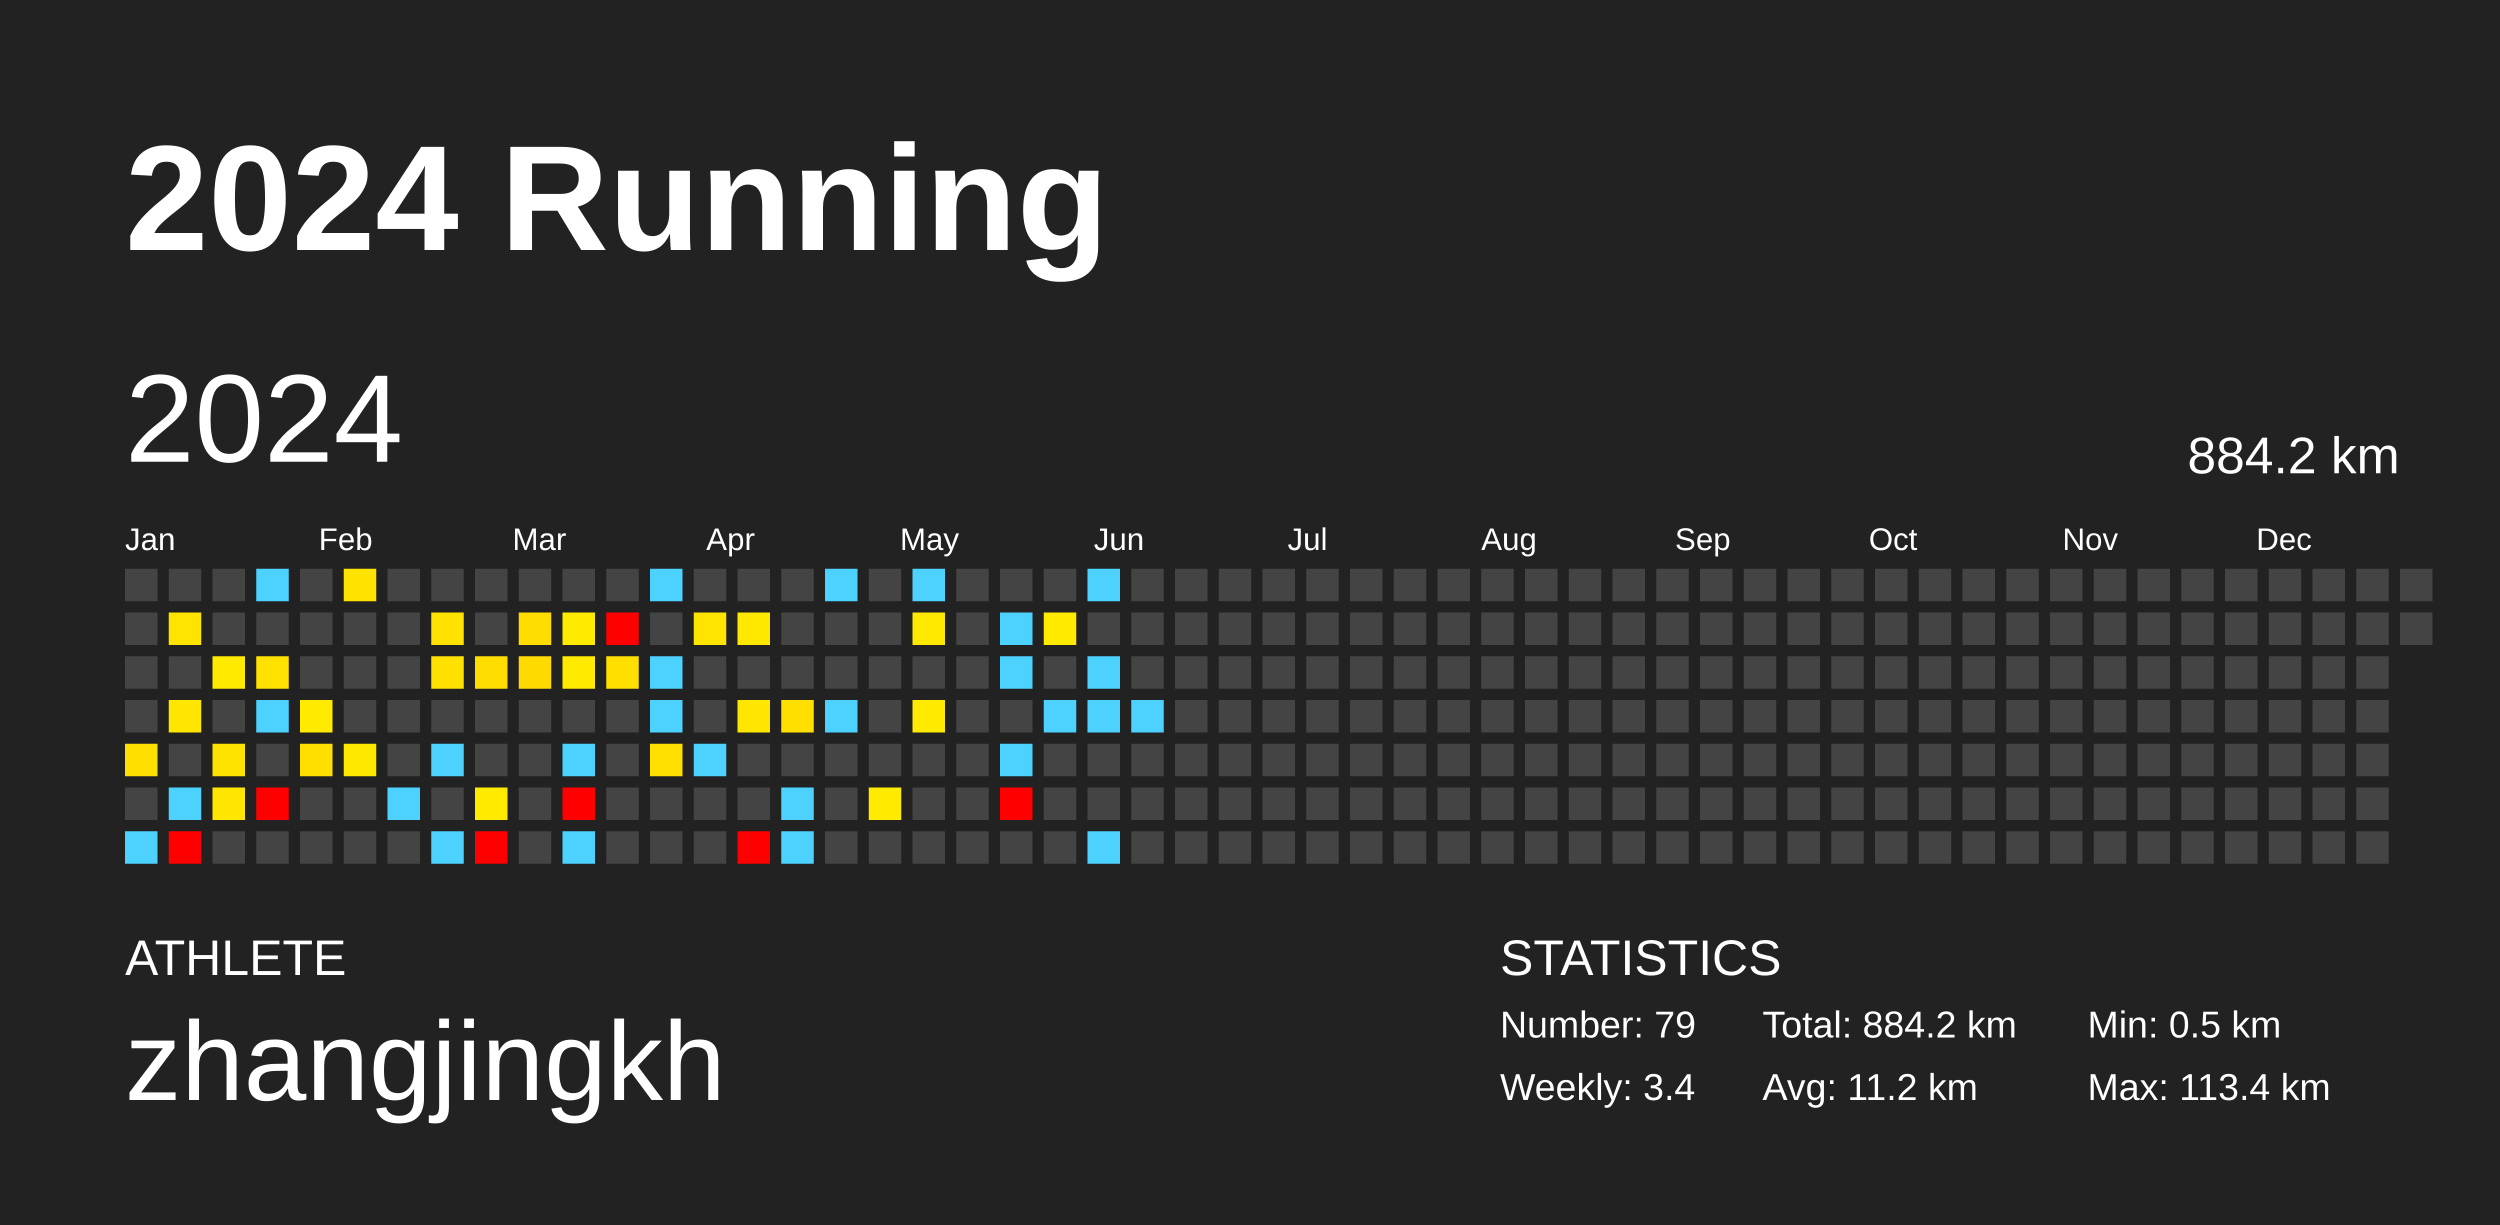
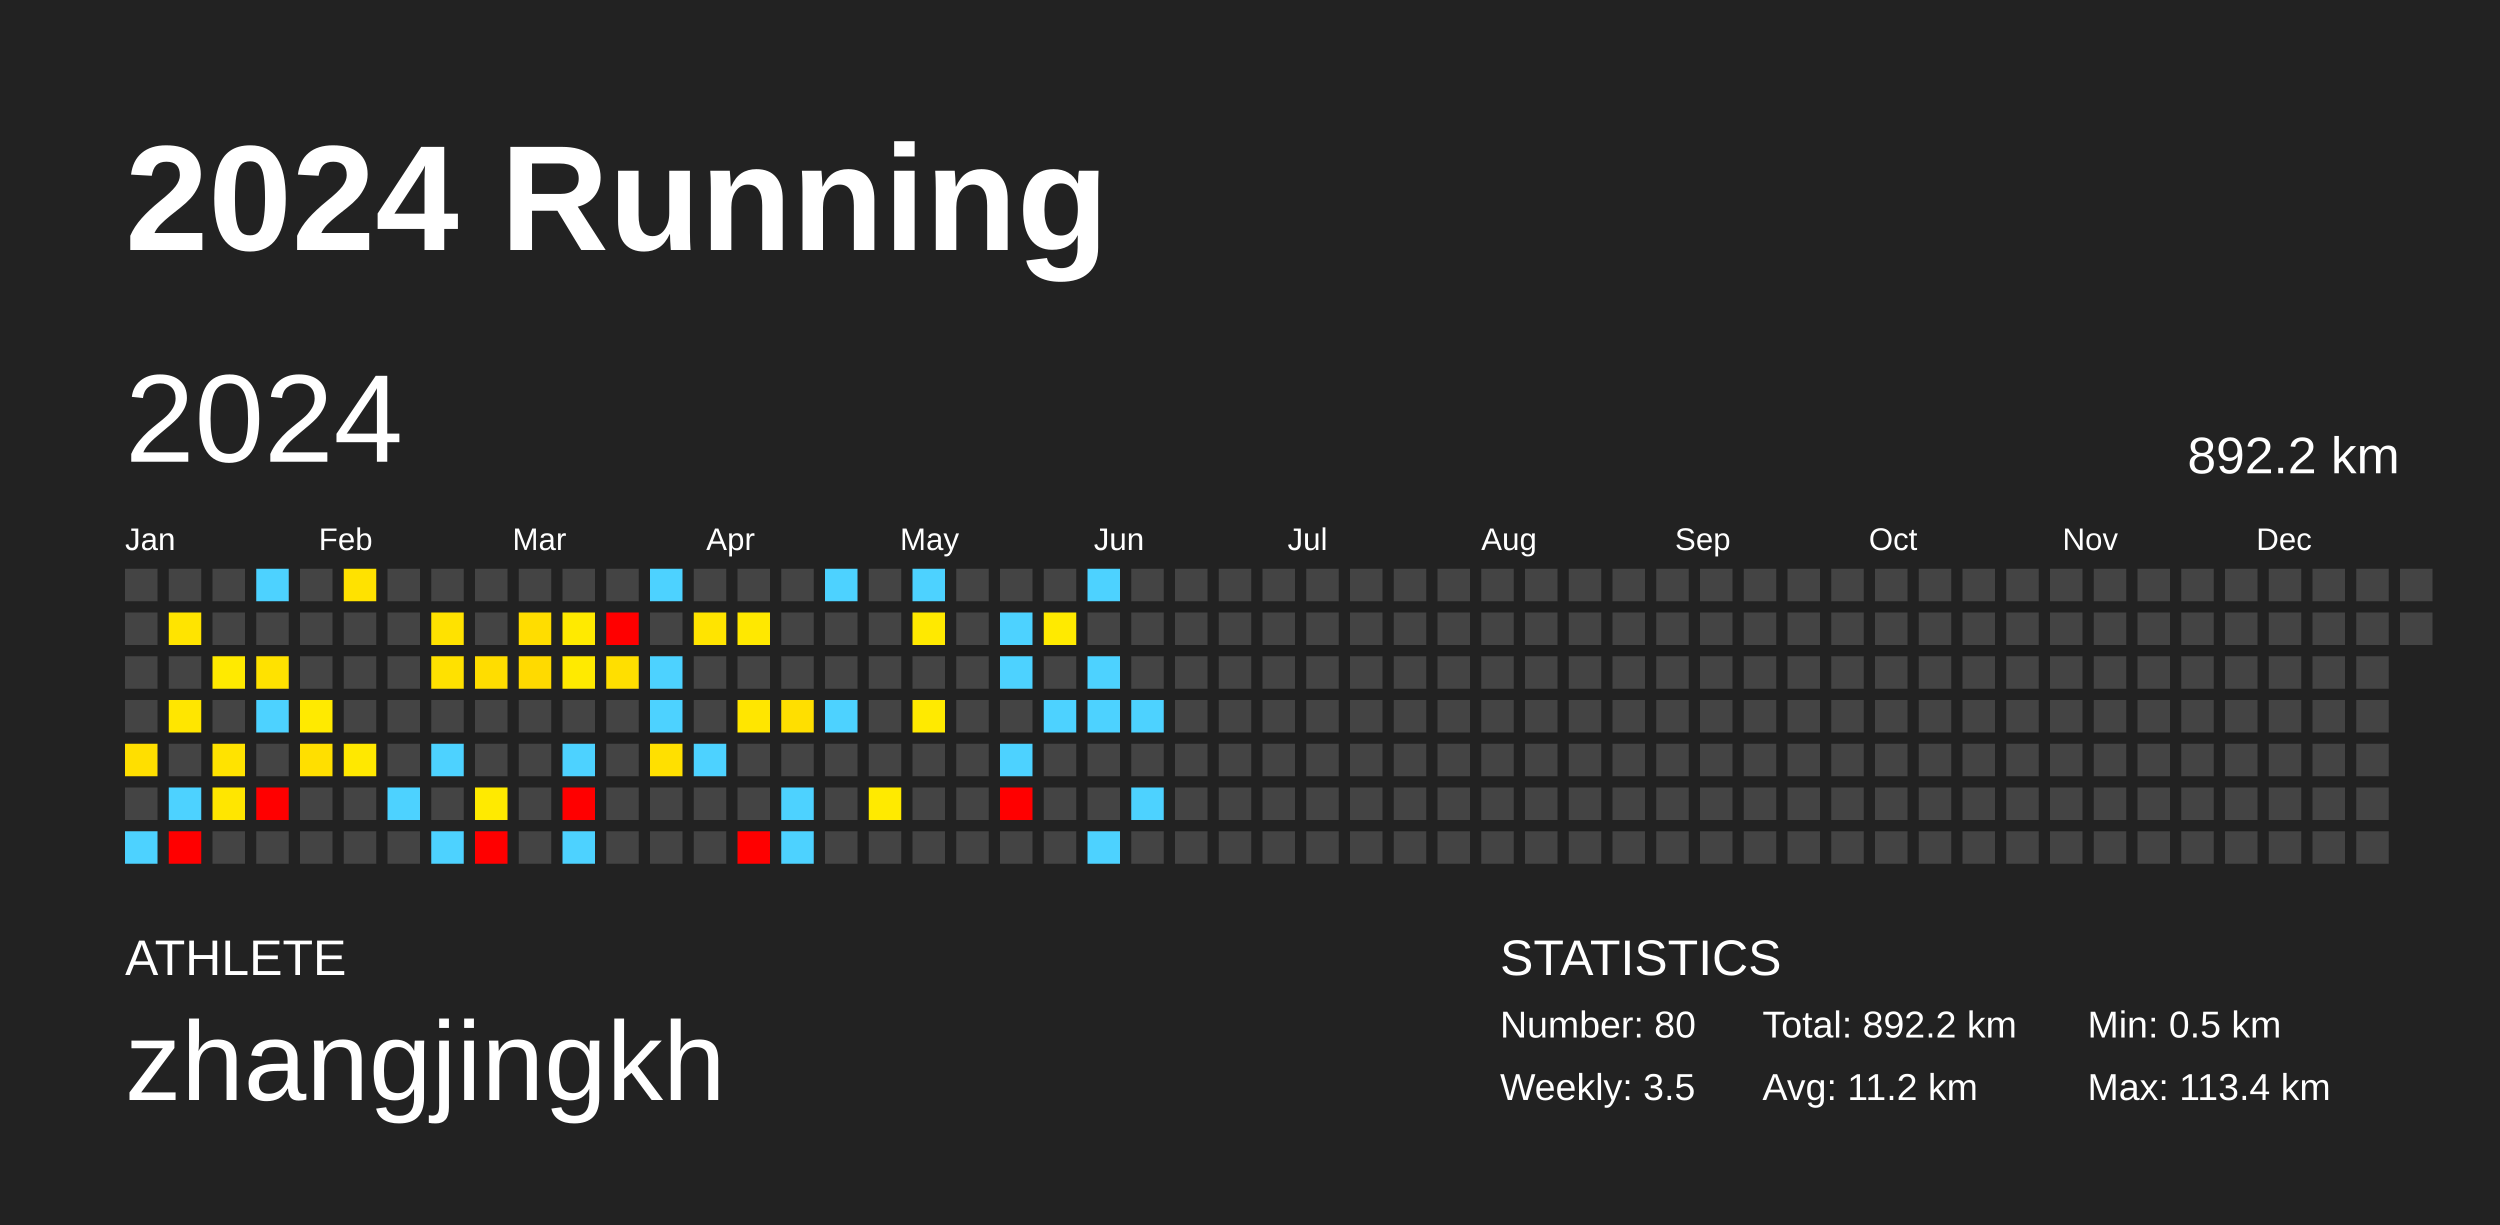
<svg xmlns="http://www.w3.org/2000/svg" baseProfile="full" height="98mm" version="1.1" viewBox="0,0,200,98" width="200mm">
  <defs />
  <rect fill="#222222" height="98" width="200" x="0" y="0" />
  <text fill="#FFFFFF" style="font-size:12px; font-family:Arial; font-weight:bold;" x="10" y="20">2024 Running</text>
  <text fill="#FFFFFF" style="font-size:4px; font-family:Arial" x="10" y="78">ATHLETE</text>
  <text fill="#FFFFFF" style="font-size:9px; font-family:Arial" x="10" y="88">zhangjingkh</text>
  <text fill="#FFFFFF" style="font-size:4px; font-family:Arial" x="120" y="78">STATISTICS</text>
-   <text fill="#FFFFFF" style="font-size:3px; font-family:Arial" x="120" y="83">Number: 79</text>
-   <text fill="#FFFFFF" style="font-size:3px; font-family:Arial" x="120" y="88">Weekly: 3.4</text>
-   <text fill="#FFFFFF" style="font-size:3px; font-family:Arial" x="141" y="83">Total: 884.2 km</text>
+   <text fill="#FFFFFF" style="font-size:3px; font-family:Arial" x="120" y="83">Number: 80</text>
+   <text fill="#FFFFFF" style="font-size:3px; font-family:Arial" x="120" y="88">Weekly: 3.5</text>
+   <text fill="#FFFFFF" style="font-size:3px; font-family:Arial" x="141" y="83">Total: 892.2 km</text>
  <text fill="#FFFFFF" style="font-size:3px; font-family:Arial" x="141" y="88">Avg: 11.2 km</text>
  <text fill="#FFFFFF" style="font-size:3px; font-family:Arial" x="167" y="83">Min: 0.5 km</text>
  <text fill="#FFFFFF" style="font-size:3px; font-family:Arial" x="167" y="88">Max: 113.4 km</text>
  <text dominant-baseline="hanging" fill="#FFFFFF" style="font-size:10.0px; font-family:Arial;" x="10" y="30">2024</text>
-   <text dominant-baseline="hanging" fill="#FFFFFF" style="font-size:4.125px; font-family:Arial;" x="175" y="35">884.2 km</text>
+   <text dominant-baseline="hanging" fill="#FFFFFF" style="font-size:4.125px; font-family:Arial;" x="175" y="35">892.2 km</text>
  <text fill="#FFFFFF" style="font-size:2.5px; font-family:Arial" x="10.0" y="44">Jan</text>
  <text fill="#FFFFFF" style="font-size:2.5px; font-family:Arial" x="25.5" y="44">Feb</text>
  <text fill="#FFFFFF" style="font-size:2.5px; font-family:Arial" x="41.0" y="44">Mar</text>
  <text fill="#FFFFFF" style="font-size:2.5px; font-family:Arial" x="56.5" y="44">Apr</text>
  <text fill="#FFFFFF" style="font-size:2.5px; font-family:Arial" x="72.0" y="44">May</text>
  <text fill="#FFFFFF" style="font-size:2.5px; font-family:Arial" x="87.5" y="44">Jun</text>
  <text fill="#FFFFFF" style="font-size:2.5px; font-family:Arial" x="103.0" y="44">Jul</text>
  <text fill="#FFFFFF" style="font-size:2.5px; font-family:Arial" x="118.5" y="44">Aug</text>
  <text fill="#FFFFFF" style="font-size:2.5px; font-family:Arial" x="134.0" y="44">Sep</text>
  <text fill="#FFFFFF" style="font-size:2.5px; font-family:Arial" x="149.5" y="44">Oct</text>
  <text fill="#FFFFFF" style="font-size:2.5px; font-family:Arial" x="165.0" y="44">Nov</text>
  <text fill="#FFFFFF" style="font-size:2.5px; font-family:Arial" x="180.5" y="44">Dec</text>
  <rect fill="#444444" height="2.6" width="2.6" x="10.0" y="45.5" />
  <rect fill="#444444" height="2.6" width="2.6" x="10.0" y="49.0" />
  <rect fill="#444444" height="2.6" width="2.6" x="10.0" y="52.5" />
  <rect fill="#444444" height="2.6" width="2.6" x="10.0" y="56.0" />
  <rect fill="#ffdf00" height="2.6" width="2.6" x="10.0" y="59.5" />
  <rect fill="#444444" height="2.6" width="2.6" x="10.0" y="63.0" />
  <rect fill="#4dd2ff" height="2.6" width="2.6" x="10.0" y="66.5" />
  <rect fill="#444444" height="2.6" width="2.6" x="13.5" y="45.5" />
  <rect fill="#ffe400" height="2.6" width="2.6" x="13.5" y="49.0" />
  <rect fill="#444444" height="2.6" width="2.6" x="13.5" y="52.5" />
  <rect fill="#ffe600" height="2.6" width="2.6" x="13.5" y="56.0" />
  <rect fill="#444444" height="2.6" width="2.6" x="13.5" y="59.5" />
  <rect fill="#4dd2ff" height="2.6" width="2.6" x="13.5" y="63.0" />
  <rect fill="red" height="2.6" width="2.6" x="13.5" y="66.5" />
  <rect fill="#444444" height="2.6" width="2.6" x="17.0" y="45.5" />
  <rect fill="#444444" height="2.6" width="2.6" x="17.0" y="49.0" />
  <rect fill="#ffea00" height="2.6" width="2.6" x="17.0" y="52.5" />
  <rect fill="#444444" height="2.6" width="2.6" x="17.0" y="56.0" />
  <rect fill="#ffe300" height="2.6" width="2.6" x="17.0" y="59.5" />
  <rect fill="#ffe600" height="2.6" width="2.6" x="17.0" y="63.0" />
  <rect fill="#444444" height="2.6" width="2.6" x="17.0" y="66.5" />
  <rect fill="#4dd2ff" height="2.6" width="2.6" x="20.5" y="45.5" />
  <rect fill="#444444" height="2.6" width="2.6" x="20.5" y="49.0" />
  <rect fill="#ffe200" height="2.6" width="2.6" x="20.5" y="52.5" />
  <rect fill="#4dd2ff" height="2.6" width="2.6" x="20.5" y="56.0" />
  <rect fill="#444444" height="2.6" width="2.6" x="20.5" y="59.5" />
  <rect fill="red" height="2.6" width="2.6" x="20.5" y="63.0" />
  <rect fill="#444444" height="2.6" width="2.6" x="20.5" y="66.5" />
  <rect fill="#444444" height="2.6" width="2.6" x="24.0" y="45.5" />
  <rect fill="#444444" height="2.6" width="2.6" x="24.0" y="49.0" />
  <rect fill="#444444" height="2.6" width="2.6" x="24.0" y="52.5" />
  <rect fill="#ffea00" height="2.6" width="2.6" x="24.0" y="56.0" />
  <rect fill="#ffdf00" height="2.6" width="2.6" x="24.0" y="59.5" />
  <rect fill="#444444" height="2.6" width="2.6" x="24.0" y="63.0" />
  <rect fill="#444444" height="2.6" width="2.6" x="24.0" y="66.5" />
  <rect fill="#ffe200" height="2.6" width="2.6" x="27.5" y="45.5" />
  <rect fill="#444444" height="2.6" width="2.6" x="27.5" y="49.0" />
  <rect fill="#444444" height="2.6" width="2.6" x="27.5" y="52.5" />
  <rect fill="#444444" height="2.6" width="2.6" x="27.5" y="56.0" />
  <rect fill="#ffe800" height="2.6" width="2.6" x="27.5" y="59.5" />
  <rect fill="#444444" height="2.6" width="2.6" x="27.5" y="63.0" />
  <rect fill="#444444" height="2.6" width="2.6" x="27.5" y="66.5" />
  <rect fill="#444444" height="2.6" width="2.6" x="31.0" y="45.5" />
  <rect fill="#444444" height="2.6" width="2.6" x="31.0" y="49.0" />
  <rect fill="#444444" height="2.6" width="2.6" x="31.0" y="52.5" />
  <rect fill="#444444" height="2.6" width="2.6" x="31.0" y="56.0" />
  <rect fill="#444444" height="2.6" width="2.6" x="31.0" y="59.5" />
  <rect fill="#4dd2ff" height="2.6" width="2.6" x="31.0" y="63.0" />
  <rect fill="#444444" height="2.6" width="2.6" x="31.0" y="66.5" />
  <rect fill="#444444" height="2.6" width="2.6" x="34.5" y="45.5" />
  <rect fill="#ffe200" height="2.6" width="2.6" x="34.5" y="49.0" />
  <rect fill="#ffe100" height="2.6" width="2.6" x="34.5" y="52.5" />
  <rect fill="#444444" height="2.6" width="2.6" x="34.5" y="56.0" />
  <rect fill="#4dd2ff" height="2.6" width="2.6" x="34.5" y="59.5" />
  <rect fill="#444444" height="2.6" width="2.6" x="34.5" y="63.0" />
  <rect fill="#4dd2ff" height="2.6" width="2.6" x="34.5" y="66.5" />
  <rect fill="#444444" height="2.6" width="2.6" x="38.0" y="45.5" />
  <rect fill="#444444" height="2.6" width="2.6" x="38.0" y="49.0" />
  <rect fill="#ffdd00" height="2.6" width="2.6" x="38.0" y="52.5" />
  <rect fill="#444444" height="2.6" width="2.6" x="38.0" y="56.0" />
  <rect fill="#444444" height="2.6" width="2.6" x="38.0" y="59.5" />
  <rect fill="#ffea00" height="2.6" width="2.6" x="38.0" y="63.0" />
  <rect fill="red" height="2.6" width="2.6" x="38.0" y="66.5" />
  <rect fill="#444444" height="2.6" width="2.6" x="41.5" y="45.5" />
  <rect fill="#ffdd00" height="2.6" width="2.6" x="41.5" y="49.0" />
  <rect fill="#ffda00" height="2.6" width="2.6" x="41.5" y="52.5" />
  <rect fill="#444444" height="2.6" width="2.6" x="41.5" y="56.0" />
  <rect fill="#444444" height="2.6" width="2.6" x="41.5" y="59.5" />
  <rect fill="#444444" height="2.6" width="2.6" x="41.5" y="63.0" />
  <rect fill="#444444" height="2.6" width="2.6" x="41.5" y="66.5" />
  <rect fill="#444444" height="2.6" width="2.6" x="45.0" y="45.5" />
  <rect fill="#ffea00" height="2.6" width="2.6" x="45.0" y="49.0" />
  <rect fill="#ffea00" height="2.6" width="2.6" x="45.0" y="52.5" />
  <rect fill="#444444" height="2.6" width="2.6" x="45.0" y="56.0" />
  <rect fill="#4dd2ff" height="2.6" width="2.6" x="45.0" y="59.5" />
  <rect fill="red" height="2.6" width="2.6" x="45.0" y="63.0" />
  <rect fill="#4dd2ff" height="2.6" width="2.6" x="45.0" y="66.5" />
  <rect fill="#444444" height="2.6" width="2.6" x="48.5" y="45.5" />
  <rect fill="red" height="2.6" width="2.6" x="48.5" y="49.0" />
  <rect fill="#ffdf00" height="2.6" width="2.6" x="48.5" y="52.5" />
  <rect fill="#444444" height="2.6" width="2.6" x="48.5" y="56.0" />
  <rect fill="#444444" height="2.6" width="2.6" x="48.5" y="59.5" />
  <rect fill="#444444" height="2.6" width="2.6" x="48.5" y="63.0" />
  <rect fill="#444444" height="2.6" width="2.6" x="48.5" y="66.5" />
  <rect fill="#4dd2ff" height="2.6" width="2.6" x="52.0" y="45.5" />
  <rect fill="#444444" height="2.6" width="2.6" x="52.0" y="49.0" />
  <rect fill="#4dd2ff" height="2.6" width="2.6" x="52.0" y="52.5" />
  <rect fill="#4dd2ff" height="2.6" width="2.6" x="52.0" y="56.0" />
  <rect fill="#ffe000" height="2.6" width="2.6" x="52.0" y="59.5" />
  <rect fill="#444444" height="2.6" width="2.6" x="52.0" y="63.0" />
  <rect fill="#444444" height="2.6" width="2.6" x="52.0" y="66.5" />
  <rect fill="#444444" height="2.6" width="2.6" x="55.5" y="45.5" />
  <rect fill="#ffe400" height="2.6" width="2.6" x="55.5" y="49.0" />
  <rect fill="#444444" height="2.6" width="2.6" x="55.5" y="52.5" />
  <rect fill="#444444" height="2.6" width="2.6" x="55.5" y="56.0" />
  <rect fill="#4dd2ff" height="2.6" width="2.6" x="55.5" y="59.5" />
  <rect fill="#444444" height="2.6" width="2.6" x="55.5" y="63.0" />
  <rect fill="#444444" height="2.6" width="2.6" x="55.5" y="66.5" />
  <rect fill="#444444" height="2.6" width="2.6" x="59.0" y="45.5" />
  <rect fill="#ffe800" height="2.6" width="2.6" x="59.0" y="49.0" />
  <rect fill="#444444" height="2.6" width="2.6" x="59.0" y="52.5" />
  <rect fill="#ffe600" height="2.6" width="2.6" x="59.0" y="56.0" />
  <rect fill="#444444" height="2.6" width="2.6" x="59.0" y="59.5" />
  <rect fill="#444444" height="2.6" width="2.6" x="59.0" y="63.0" />
  <rect fill="red" height="2.6" width="2.6" x="59.0" y="66.5" />
  <rect fill="#444444" height="2.6" width="2.6" x="62.5" y="45.5" />
  <rect fill="#444444" height="2.6" width="2.6" x="62.5" y="49.0" />
  <rect fill="#444444" height="2.6" width="2.6" x="62.5" y="52.5" />
  <rect fill="#ffdf00" height="2.6" width="2.6" x="62.5" y="56.0" />
  <rect fill="#444444" height="2.6" width="2.6" x="62.5" y="59.5" />
  <rect fill="#4dd2ff" height="2.6" width="2.6" x="62.5" y="63.0" />
  <rect fill="#4dd2ff" height="2.6" width="2.6" x="62.5" y="66.5" />
  <rect fill="#4dd2ff" height="2.6" width="2.6" x="66.0" y="45.5" />
  <rect fill="#444444" height="2.6" width="2.6" x="66.0" y="49.0" />
  <rect fill="#444444" height="2.6" width="2.6" x="66.0" y="52.5" />
  <rect fill="#4dd2ff" height="2.6" width="2.6" x="66.0" y="56.0" />
  <rect fill="#444444" height="2.6" width="2.6" x="66.0" y="59.5" />
  <rect fill="#444444" height="2.6" width="2.6" x="66.0" y="63.0" />
  <rect fill="#444444" height="2.6" width="2.6" x="66.0" y="66.5" />
  <rect fill="#444444" height="2.6" width="2.6" x="69.5" y="45.5" />
  <rect fill="#444444" height="2.6" width="2.6" x="69.5" y="49.0" />
  <rect fill="#444444" height="2.6" width="2.6" x="69.5" y="52.5" />
  <rect fill="#444444" height="2.6" width="2.6" x="69.5" y="56.0" />
  <rect fill="#444444" height="2.6" width="2.6" x="69.5" y="59.5" />
  <rect fill="#ffea00" height="2.6" width="2.6" x="69.5" y="63.0" />
  <rect fill="#444444" height="2.6" width="2.6" x="69.5" y="66.5" />
  <rect fill="#4dd2ff" height="2.6" width="2.6" x="73.0" y="45.5" />
  <rect fill="#ffe900" height="2.6" width="2.6" x="73.0" y="49.0" />
  <rect fill="#444444" height="2.6" width="2.6" x="73.0" y="52.5" />
  <rect fill="#ffea00" height="2.6" width="2.6" x="73.0" y="56.0" />
  <rect fill="#444444" height="2.6" width="2.6" x="73.0" y="59.5" />
  <rect fill="#444444" height="2.6" width="2.6" x="73.0" y="63.0" />
  <rect fill="#444444" height="2.6" width="2.6" x="73.0" y="66.5" />
  <rect fill="#444444" height="2.6" width="2.6" x="76.5" y="45.5" />
  <rect fill="#444444" height="2.6" width="2.6" x="76.5" y="49.0" />
  <rect fill="#444444" height="2.6" width="2.6" x="76.5" y="52.5" />
  <rect fill="#444444" height="2.6" width="2.6" x="76.5" y="56.0" />
  <rect fill="#444444" height="2.6" width="2.6" x="76.5" y="59.5" />
  <rect fill="#444444" height="2.6" width="2.6" x="76.5" y="63.0" />
  <rect fill="#444444" height="2.6" width="2.6" x="76.5" y="66.5" />
  <rect fill="#444444" height="2.6" width="2.6" x="80.0" y="45.5" />
  <rect fill="#4dd2ff" height="2.6" width="2.6" x="80.0" y="49.0" />
  <rect fill="#4dd2ff" height="2.6" width="2.6" x="80.0" y="52.5" />
  <rect fill="#444444" height="2.6" width="2.6" x="80.0" y="56.0" />
  <rect fill="#4dd2ff" height="2.6" width="2.6" x="80.0" y="59.5" />
  <rect fill="red" height="2.6" width="2.6" x="80.0" y="63.0" />
  <rect fill="#444444" height="2.6" width="2.6" x="80.0" y="66.5" />
  <rect fill="#444444" height="2.6" width="2.6" x="83.5" y="45.5" />
  <rect fill="#ffea00" height="2.6" width="2.6" x="83.5" y="49.0" />
  <rect fill="#444444" height="2.6" width="2.6" x="83.5" y="52.5" />
  <rect fill="#4dd2ff" height="2.6" width="2.6" x="83.5" y="56.0" />
  <rect fill="#444444" height="2.6" width="2.6" x="83.5" y="59.5" />
  <rect fill="#444444" height="2.6" width="2.6" x="83.5" y="63.0" />
  <rect fill="#444444" height="2.6" width="2.6" x="83.5" y="66.5" />
  <rect fill="#4dd2ff" height="2.6" width="2.6" x="87.0" y="45.5" />
  <rect fill="#444444" height="2.6" width="2.6" x="87.0" y="49.0" />
  <rect fill="#4dd2ff" height="2.6" width="2.6" x="87.0" y="52.5" />
  <rect fill="#4dd2ff" height="2.6" width="2.6" x="87.0" y="56.0" />
  <rect fill="#444444" height="2.6" width="2.6" x="87.0" y="59.5" />
  <rect fill="#444444" height="2.6" width="2.6" x="87.0" y="63.0" />
  <rect fill="#4dd2ff" height="2.6" width="2.6" x="87.0" y="66.5" />
  <rect fill="#444444" height="2.6" width="2.6" x="90.5" y="45.5" />
  <rect fill="#444444" height="2.6" width="2.6" x="90.5" y="49.0" />
  <rect fill="#444444" height="2.6" width="2.6" x="90.5" y="52.5" />
  <rect fill="#4dd2ff" height="2.6" width="2.6" x="90.5" y="56.0" />
  <rect fill="#444444" height="2.6" width="2.6" x="90.5" y="59.5" />
-   <rect fill="#444444" height="2.6" width="2.6" x="90.5" y="63.0" />
+   <rect fill="#4dd2ff" height="2.6" width="2.6" x="90.5" y="63.0" />
  <rect fill="#444444" height="2.6" width="2.6" x="90.5" y="66.5" />
  <rect fill="#444444" height="2.6" width="2.6" x="94.0" y="45.5" />
  <rect fill="#444444" height="2.6" width="2.6" x="94.0" y="49.0" />
  <rect fill="#444444" height="2.6" width="2.6" x="94.0" y="52.5" />
  <rect fill="#444444" height="2.6" width="2.6" x="94.0" y="56.0" />
  <rect fill="#444444" height="2.6" width="2.6" x="94.0" y="59.5" />
  <rect fill="#444444" height="2.6" width="2.6" x="94.0" y="63.0" />
  <rect fill="#444444" height="2.6" width="2.6" x="94.0" y="66.5" />
  <rect fill="#444444" height="2.6" width="2.6" x="97.5" y="45.5" />
  <rect fill="#444444" height="2.6" width="2.6" x="97.5" y="49.0" />
  <rect fill="#444444" height="2.6" width="2.6" x="97.5" y="52.5" />
  <rect fill="#444444" height="2.6" width="2.6" x="97.5" y="56.0" />
  <rect fill="#444444" height="2.6" width="2.6" x="97.5" y="59.5" />
  <rect fill="#444444" height="2.6" width="2.6" x="97.5" y="63.0" />
  <rect fill="#444444" height="2.6" width="2.6" x="97.5" y="66.5" />
  <rect fill="#444444" height="2.6" width="2.6" x="101.0" y="45.5" />
  <rect fill="#444444" height="2.6" width="2.6" x="101.0" y="49.0" />
  <rect fill="#444444" height="2.6" width="2.6" x="101.0" y="52.5" />
  <rect fill="#444444" height="2.6" width="2.6" x="101.0" y="56.0" />
  <rect fill="#444444" height="2.6" width="2.6" x="101.0" y="59.5" />
  <rect fill="#444444" height="2.6" width="2.6" x="101.0" y="63.0" />
  <rect fill="#444444" height="2.6" width="2.6" x="101.0" y="66.5" />
  <rect fill="#444444" height="2.6" width="2.6" x="104.5" y="45.5" />
  <rect fill="#444444" height="2.6" width="2.6" x="104.5" y="49.0" />
  <rect fill="#444444" height="2.6" width="2.6" x="104.5" y="52.5" />
  <rect fill="#444444" height="2.6" width="2.6" x="104.5" y="56.0" />
  <rect fill="#444444" height="2.6" width="2.6" x="104.5" y="59.5" />
  <rect fill="#444444" height="2.6" width="2.6" x="104.5" y="63.0" />
  <rect fill="#444444" height="2.6" width="2.6" x="104.5" y="66.5" />
  <rect fill="#444444" height="2.6" width="2.6" x="108.0" y="45.5" />
  <rect fill="#444444" height="2.6" width="2.6" x="108.0" y="49.0" />
  <rect fill="#444444" height="2.6" width="2.6" x="108.0" y="52.5" />
  <rect fill="#444444" height="2.6" width="2.6" x="108.0" y="56.0" />
  <rect fill="#444444" height="2.6" width="2.6" x="108.0" y="59.5" />
  <rect fill="#444444" height="2.6" width="2.6" x="108.0" y="63.0" />
  <rect fill="#444444" height="2.6" width="2.6" x="108.0" y="66.5" />
  <rect fill="#444444" height="2.6" width="2.6" x="111.5" y="45.5" />
  <rect fill="#444444" height="2.6" width="2.6" x="111.5" y="49.0" />
  <rect fill="#444444" height="2.6" width="2.6" x="111.5" y="52.5" />
  <rect fill="#444444" height="2.6" width="2.6" x="111.5" y="56.0" />
  <rect fill="#444444" height="2.6" width="2.6" x="111.5" y="59.5" />
  <rect fill="#444444" height="2.6" width="2.6" x="111.5" y="63.0" />
  <rect fill="#444444" height="2.6" width="2.6" x="111.5" y="66.5" />
  <rect fill="#444444" height="2.6" width="2.6" x="115.0" y="45.5" />
  <rect fill="#444444" height="2.6" width="2.6" x="115.0" y="49.0" />
  <rect fill="#444444" height="2.6" width="2.6" x="115.0" y="52.5" />
  <rect fill="#444444" height="2.6" width="2.6" x="115.0" y="56.0" />
  <rect fill="#444444" height="2.6" width="2.6" x="115.0" y="59.5" />
  <rect fill="#444444" height="2.6" width="2.6" x="115.0" y="63.0" />
  <rect fill="#444444" height="2.6" width="2.6" x="115.0" y="66.5" />
  <rect fill="#444444" height="2.6" width="2.6" x="118.5" y="45.5" />
  <rect fill="#444444" height="2.6" width="2.6" x="118.5" y="49.0" />
  <rect fill="#444444" height="2.6" width="2.6" x="118.5" y="52.5" />
  <rect fill="#444444" height="2.6" width="2.6" x="118.5" y="56.0" />
  <rect fill="#444444" height="2.6" width="2.6" x="118.5" y="59.5" />
  <rect fill="#444444" height="2.6" width="2.6" x="118.5" y="63.0" />
  <rect fill="#444444" height="2.6" width="2.6" x="118.5" y="66.5" />
  <rect fill="#444444" height="2.6" width="2.6" x="122.0" y="45.5" />
  <rect fill="#444444" height="2.6" width="2.6" x="122.0" y="49.0" />
  <rect fill="#444444" height="2.6" width="2.6" x="122.0" y="52.5" />
  <rect fill="#444444" height="2.6" width="2.6" x="122.0" y="56.0" />
  <rect fill="#444444" height="2.6" width="2.6" x="122.0" y="59.5" />
  <rect fill="#444444" height="2.6" width="2.6" x="122.0" y="63.0" />
  <rect fill="#444444" height="2.6" width="2.6" x="122.0" y="66.5" />
  <rect fill="#444444" height="2.6" width="2.6" x="125.5" y="45.5" />
  <rect fill="#444444" height="2.6" width="2.6" x="125.5" y="49.0" />
  <rect fill="#444444" height="2.6" width="2.6" x="125.5" y="52.5" />
  <rect fill="#444444" height="2.6" width="2.6" x="125.5" y="56.0" />
  <rect fill="#444444" height="2.6" width="2.6" x="125.5" y="59.5" />
  <rect fill="#444444" height="2.6" width="2.6" x="125.5" y="63.0" />
  <rect fill="#444444" height="2.6" width="2.6" x="125.5" y="66.5" />
  <rect fill="#444444" height="2.6" width="2.6" x="129.0" y="45.5" />
  <rect fill="#444444" height="2.6" width="2.6" x="129.0" y="49.0" />
  <rect fill="#444444" height="2.6" width="2.6" x="129.0" y="52.5" />
  <rect fill="#444444" height="2.6" width="2.6" x="129.0" y="56.0" />
  <rect fill="#444444" height="2.6" width="2.6" x="129.0" y="59.5" />
  <rect fill="#444444" height="2.6" width="2.6" x="129.0" y="63.0" />
  <rect fill="#444444" height="2.6" width="2.6" x="129.0" y="66.5" />
  <rect fill="#444444" height="2.6" width="2.6" x="132.5" y="45.5" />
  <rect fill="#444444" height="2.6" width="2.6" x="132.5" y="49.0" />
  <rect fill="#444444" height="2.6" width="2.6" x="132.5" y="52.5" />
  <rect fill="#444444" height="2.6" width="2.6" x="132.5" y="56.0" />
  <rect fill="#444444" height="2.6" width="2.6" x="132.5" y="59.5" />
  <rect fill="#444444" height="2.6" width="2.6" x="132.5" y="63.0" />
  <rect fill="#444444" height="2.6" width="2.6" x="132.5" y="66.5" />
  <rect fill="#444444" height="2.6" width="2.6" x="136.0" y="45.5" />
  <rect fill="#444444" height="2.6" width="2.6" x="136.0" y="49.0" />
  <rect fill="#444444" height="2.6" width="2.6" x="136.0" y="52.5" />
  <rect fill="#444444" height="2.6" width="2.6" x="136.0" y="56.0" />
  <rect fill="#444444" height="2.6" width="2.6" x="136.0" y="59.5" />
  <rect fill="#444444" height="2.6" width="2.6" x="136.0" y="63.0" />
  <rect fill="#444444" height="2.6" width="2.6" x="136.0" y="66.5" />
  <rect fill="#444444" height="2.6" width="2.6" x="139.5" y="45.5" />
  <rect fill="#444444" height="2.6" width="2.6" x="139.5" y="49.0" />
  <rect fill="#444444" height="2.6" width="2.6" x="139.5" y="52.5" />
  <rect fill="#444444" height="2.6" width="2.6" x="139.5" y="56.0" />
  <rect fill="#444444" height="2.6" width="2.6" x="139.5" y="59.5" />
  <rect fill="#444444" height="2.6" width="2.6" x="139.5" y="63.0" />
  <rect fill="#444444" height="2.6" width="2.6" x="139.5" y="66.5" />
  <rect fill="#444444" height="2.6" width="2.6" x="143.0" y="45.5" />
  <rect fill="#444444" height="2.6" width="2.6" x="143.0" y="49.0" />
  <rect fill="#444444" height="2.6" width="2.6" x="143.0" y="52.5" />
  <rect fill="#444444" height="2.6" width="2.6" x="143.0" y="56.0" />
  <rect fill="#444444" height="2.6" width="2.6" x="143.0" y="59.5" />
  <rect fill="#444444" height="2.6" width="2.6" x="143.0" y="63.0" />
  <rect fill="#444444" height="2.6" width="2.6" x="143.0" y="66.5" />
  <rect fill="#444444" height="2.6" width="2.6" x="146.5" y="45.5" />
  <rect fill="#444444" height="2.6" width="2.6" x="146.5" y="49.0" />
  <rect fill="#444444" height="2.6" width="2.6" x="146.5" y="52.5" />
  <rect fill="#444444" height="2.6" width="2.6" x="146.5" y="56.0" />
  <rect fill="#444444" height="2.6" width="2.6" x="146.5" y="59.5" />
  <rect fill="#444444" height="2.6" width="2.6" x="146.5" y="63.0" />
  <rect fill="#444444" height="2.6" width="2.6" x="146.5" y="66.5" />
  <rect fill="#444444" height="2.6" width="2.6" x="150.0" y="45.5" />
  <rect fill="#444444" height="2.6" width="2.6" x="150.0" y="49.0" />
  <rect fill="#444444" height="2.6" width="2.6" x="150.0" y="52.5" />
  <rect fill="#444444" height="2.6" width="2.6" x="150.0" y="56.0" />
  <rect fill="#444444" height="2.6" width="2.6" x="150.0" y="59.5" />
  <rect fill="#444444" height="2.6" width="2.6" x="150.0" y="63.0" />
  <rect fill="#444444" height="2.6" width="2.6" x="150.0" y="66.5" />
  <rect fill="#444444" height="2.6" width="2.6" x="153.5" y="45.5" />
  <rect fill="#444444" height="2.6" width="2.6" x="153.5" y="49.0" />
  <rect fill="#444444" height="2.6" width="2.6" x="153.5" y="52.5" />
  <rect fill="#444444" height="2.6" width="2.6" x="153.5" y="56.0" />
  <rect fill="#444444" height="2.6" width="2.6" x="153.5" y="59.5" />
  <rect fill="#444444" height="2.6" width="2.6" x="153.5" y="63.0" />
  <rect fill="#444444" height="2.6" width="2.6" x="153.5" y="66.5" />
  <rect fill="#444444" height="2.6" width="2.6" x="157.0" y="45.5" />
  <rect fill="#444444" height="2.6" width="2.6" x="157.0" y="49.0" />
  <rect fill="#444444" height="2.6" width="2.6" x="157.0" y="52.5" />
  <rect fill="#444444" height="2.6" width="2.6" x="157.0" y="56.0" />
  <rect fill="#444444" height="2.6" width="2.6" x="157.0" y="59.5" />
  <rect fill="#444444" height="2.6" width="2.6" x="157.0" y="63.0" />
  <rect fill="#444444" height="2.6" width="2.6" x="157.0" y="66.5" />
  <rect fill="#444444" height="2.6" width="2.6" x="160.5" y="45.5" />
  <rect fill="#444444" height="2.6" width="2.6" x="160.5" y="49.0" />
  <rect fill="#444444" height="2.6" width="2.6" x="160.5" y="52.5" />
  <rect fill="#444444" height="2.6" width="2.6" x="160.5" y="56.0" />
  <rect fill="#444444" height="2.6" width="2.6" x="160.5" y="59.5" />
  <rect fill="#444444" height="2.6" width="2.6" x="160.5" y="63.0" />
  <rect fill="#444444" height="2.6" width="2.6" x="160.5" y="66.5" />
  <rect fill="#444444" height="2.6" width="2.6" x="164.0" y="45.5" />
  <rect fill="#444444" height="2.6" width="2.6" x="164.0" y="49.0" />
  <rect fill="#444444" height="2.6" width="2.6" x="164.0" y="52.5" />
  <rect fill="#444444" height="2.6" width="2.6" x="164.0" y="56.0" />
  <rect fill="#444444" height="2.6" width="2.6" x="164.0" y="59.5" />
  <rect fill="#444444" height="2.6" width="2.6" x="164.0" y="63.0" />
  <rect fill="#444444" height="2.6" width="2.6" x="164.0" y="66.5" />
  <rect fill="#444444" height="2.6" width="2.6" x="167.5" y="45.5" />
  <rect fill="#444444" height="2.6" width="2.6" x="167.5" y="49.0" />
  <rect fill="#444444" height="2.6" width="2.6" x="167.5" y="52.5" />
  <rect fill="#444444" height="2.6" width="2.6" x="167.5" y="56.0" />
  <rect fill="#444444" height="2.6" width="2.6" x="167.5" y="59.5" />
  <rect fill="#444444" height="2.6" width="2.6" x="167.5" y="63.0" />
  <rect fill="#444444" height="2.6" width="2.6" x="167.5" y="66.5" />
  <rect fill="#444444" height="2.6" width="2.6" x="171.0" y="45.5" />
  <rect fill="#444444" height="2.6" width="2.6" x="171.0" y="49.0" />
  <rect fill="#444444" height="2.6" width="2.6" x="171.0" y="52.5" />
  <rect fill="#444444" height="2.6" width="2.6" x="171.0" y="56.0" />
  <rect fill="#444444" height="2.6" width="2.6" x="171.0" y="59.5" />
  <rect fill="#444444" height="2.6" width="2.6" x="171.0" y="63.0" />
  <rect fill="#444444" height="2.6" width="2.6" x="171.0" y="66.5" />
  <rect fill="#444444" height="2.6" width="2.6" x="174.5" y="45.5" />
  <rect fill="#444444" height="2.6" width="2.6" x="174.5" y="49.0" />
  <rect fill="#444444" height="2.6" width="2.6" x="174.5" y="52.5" />
  <rect fill="#444444" height="2.6" width="2.6" x="174.5" y="56.0" />
  <rect fill="#444444" height="2.6" width="2.6" x="174.5" y="59.5" />
  <rect fill="#444444" height="2.6" width="2.6" x="174.5" y="63.0" />
  <rect fill="#444444" height="2.6" width="2.6" x="174.5" y="66.5" />
  <rect fill="#444444" height="2.6" width="2.6" x="178.0" y="45.5" />
  <rect fill="#444444" height="2.6" width="2.6" x="178.0" y="49.0" />
  <rect fill="#444444" height="2.6" width="2.6" x="178.0" y="52.5" />
  <rect fill="#444444" height="2.6" width="2.6" x="178.0" y="56.0" />
  <rect fill="#444444" height="2.6" width="2.6" x="178.0" y="59.5" />
  <rect fill="#444444" height="2.6" width="2.6" x="178.0" y="63.0" />
  <rect fill="#444444" height="2.6" width="2.6" x="178.0" y="66.5" />
  <rect fill="#444444" height="2.6" width="2.6" x="181.5" y="45.5" />
  <rect fill="#444444" height="2.6" width="2.6" x="181.5" y="49.0" />
  <rect fill="#444444" height="2.6" width="2.6" x="181.5" y="52.5" />
  <rect fill="#444444" height="2.6" width="2.6" x="181.5" y="56.0" />
  <rect fill="#444444" height="2.6" width="2.6" x="181.5" y="59.5" />
  <rect fill="#444444" height="2.6" width="2.6" x="181.5" y="63.0" />
  <rect fill="#444444" height="2.6" width="2.6" x="181.5" y="66.5" />
  <rect fill="#444444" height="2.6" width="2.6" x="185.0" y="45.5" />
  <rect fill="#444444" height="2.6" width="2.6" x="185.0" y="49.0" />
  <rect fill="#444444" height="2.6" width="2.6" x="185.0" y="52.5" />
  <rect fill="#444444" height="2.6" width="2.6" x="185.0" y="56.0" />
  <rect fill="#444444" height="2.6" width="2.6" x="185.0" y="59.5" />
  <rect fill="#444444" height="2.6" width="2.6" x="185.0" y="63.0" />
  <rect fill="#444444" height="2.6" width="2.6" x="185.0" y="66.5" />
  <rect fill="#444444" height="2.6" width="2.6" x="188.5" y="45.5" />
  <rect fill="#444444" height="2.6" width="2.6" x="188.5" y="49.0" />
  <rect fill="#444444" height="2.6" width="2.6" x="188.5" y="52.5" />
  <rect fill="#444444" height="2.6" width="2.6" x="188.5" y="56.0" />
  <rect fill="#444444" height="2.6" width="2.6" x="188.5" y="59.5" />
  <rect fill="#444444" height="2.6" width="2.6" x="188.5" y="63.0" />
  <rect fill="#444444" height="2.6" width="2.6" x="188.5" y="66.5" />
  <rect fill="#444444" height="2.6" width="2.6" x="192.0" y="45.5" />
  <rect fill="#444444" height="2.6" width="2.6" x="192.0" y="49.0" />
</svg>
